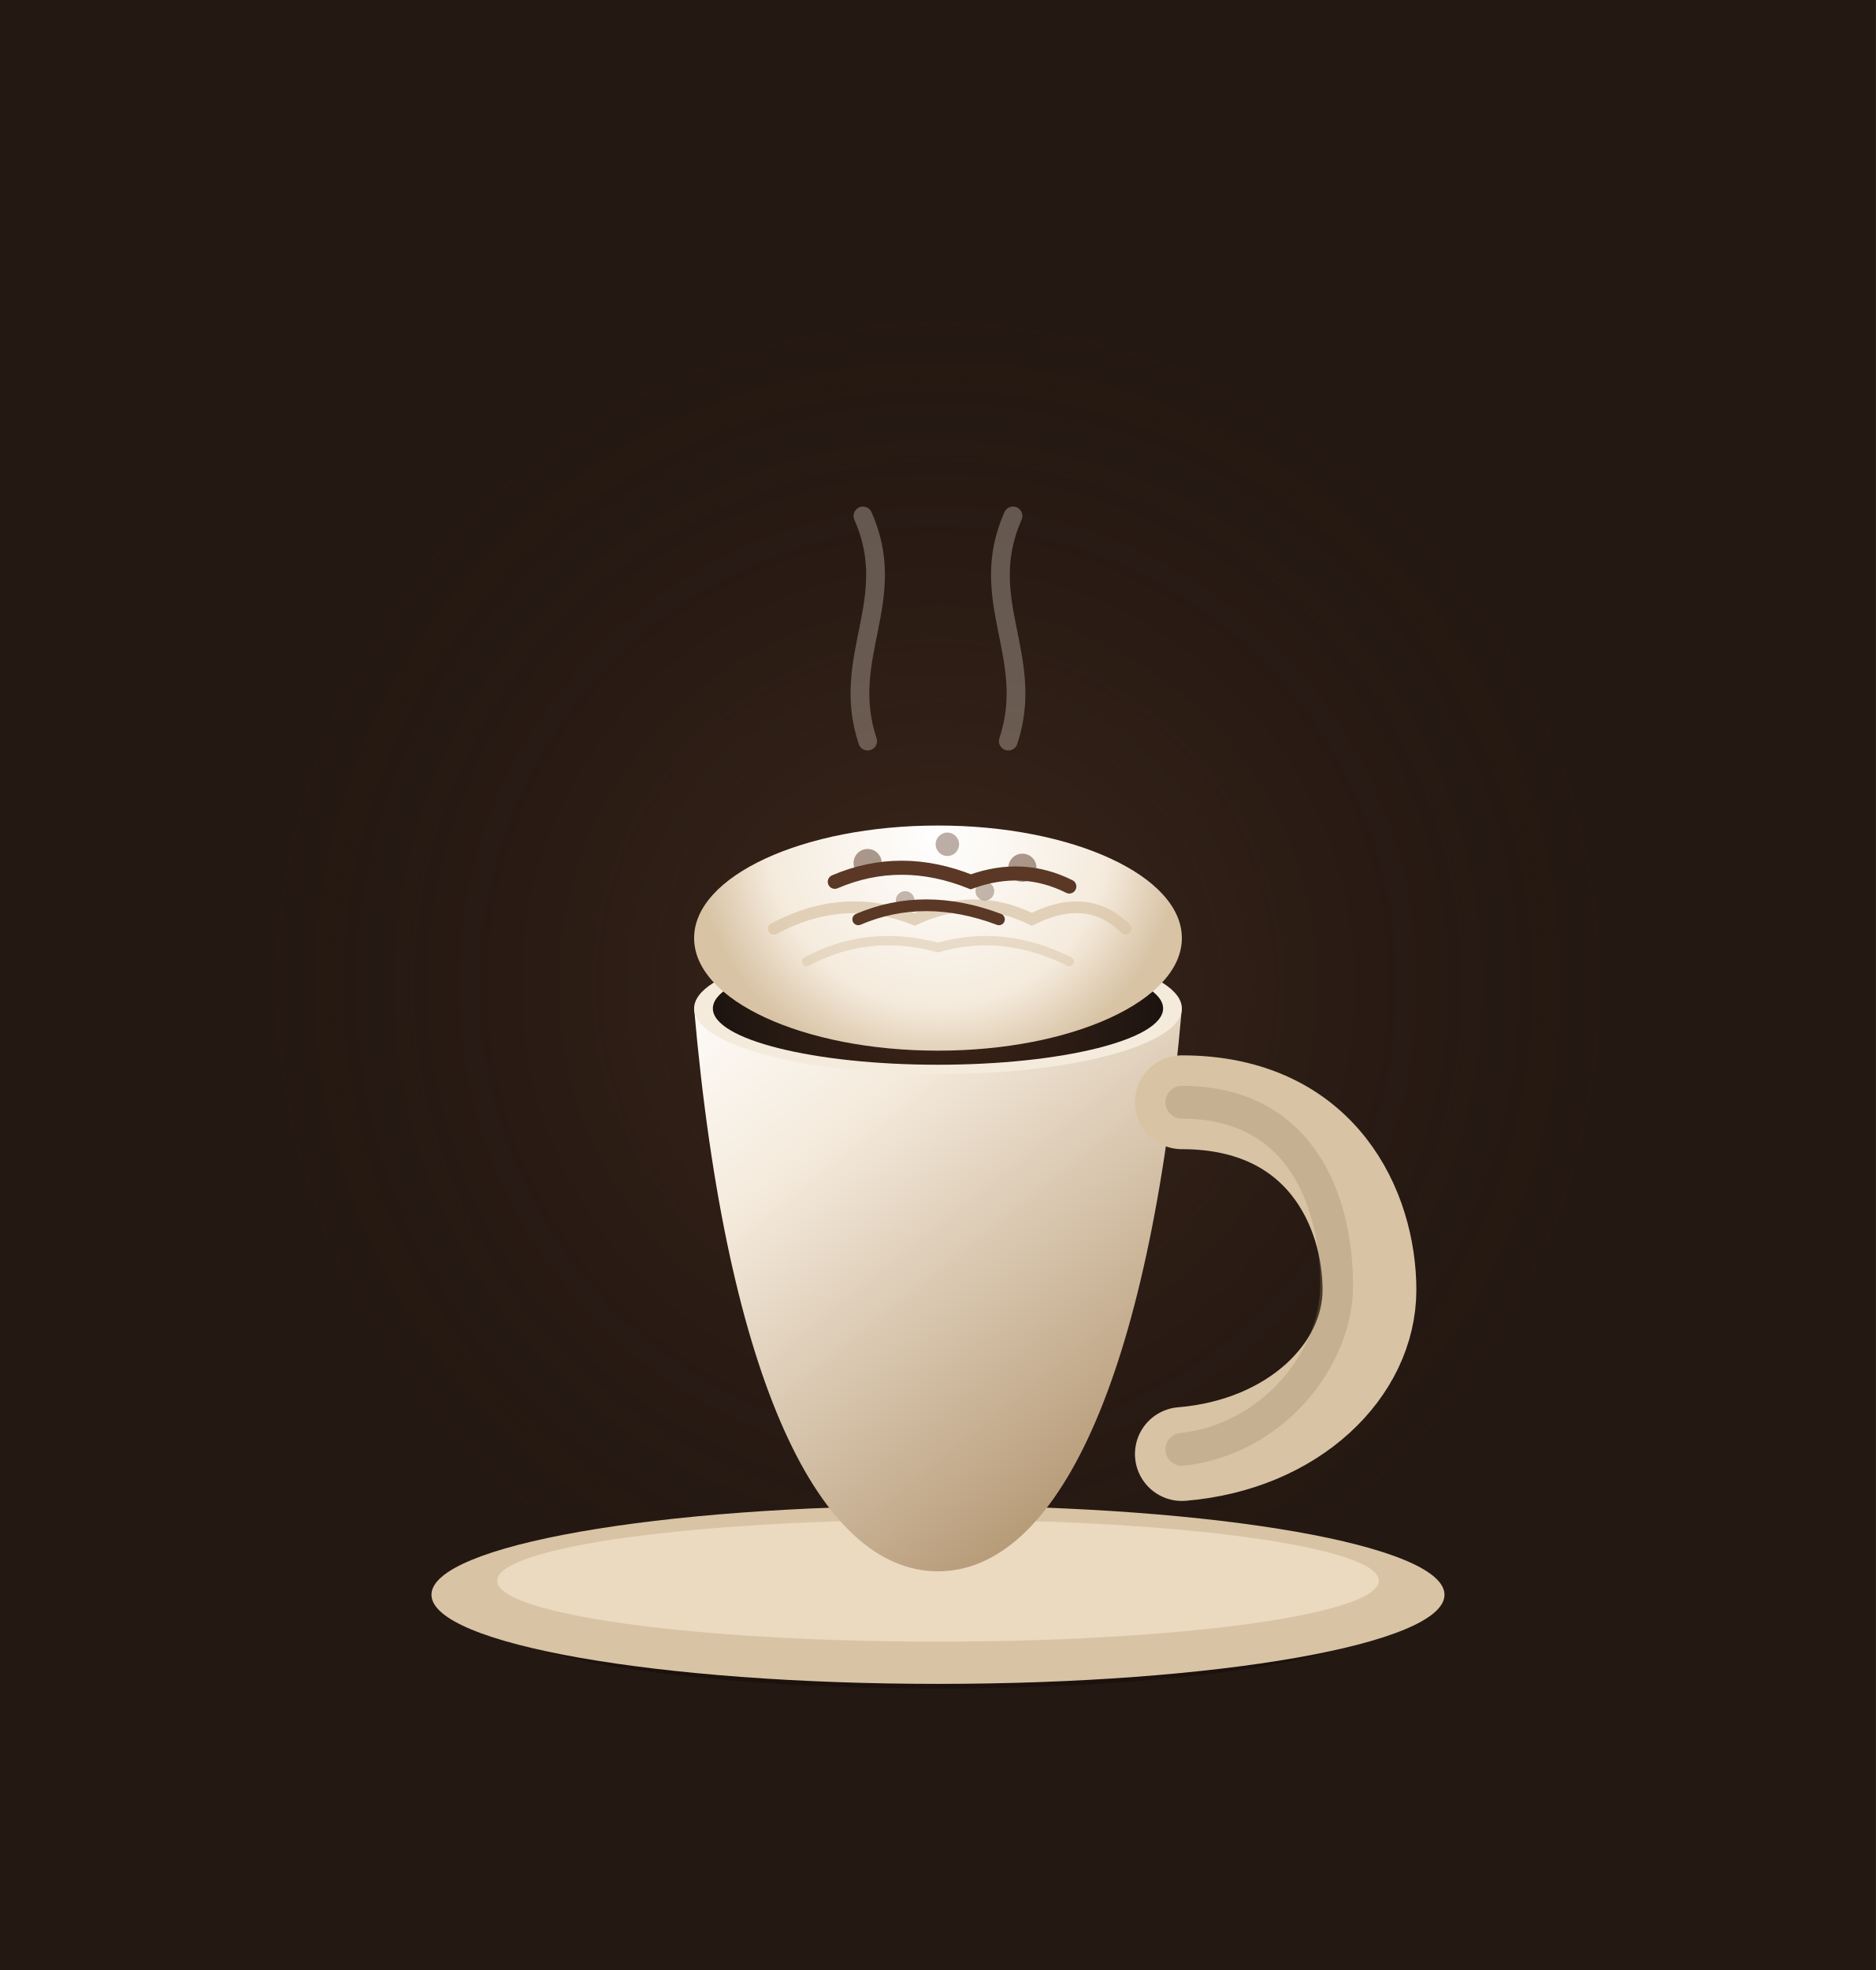
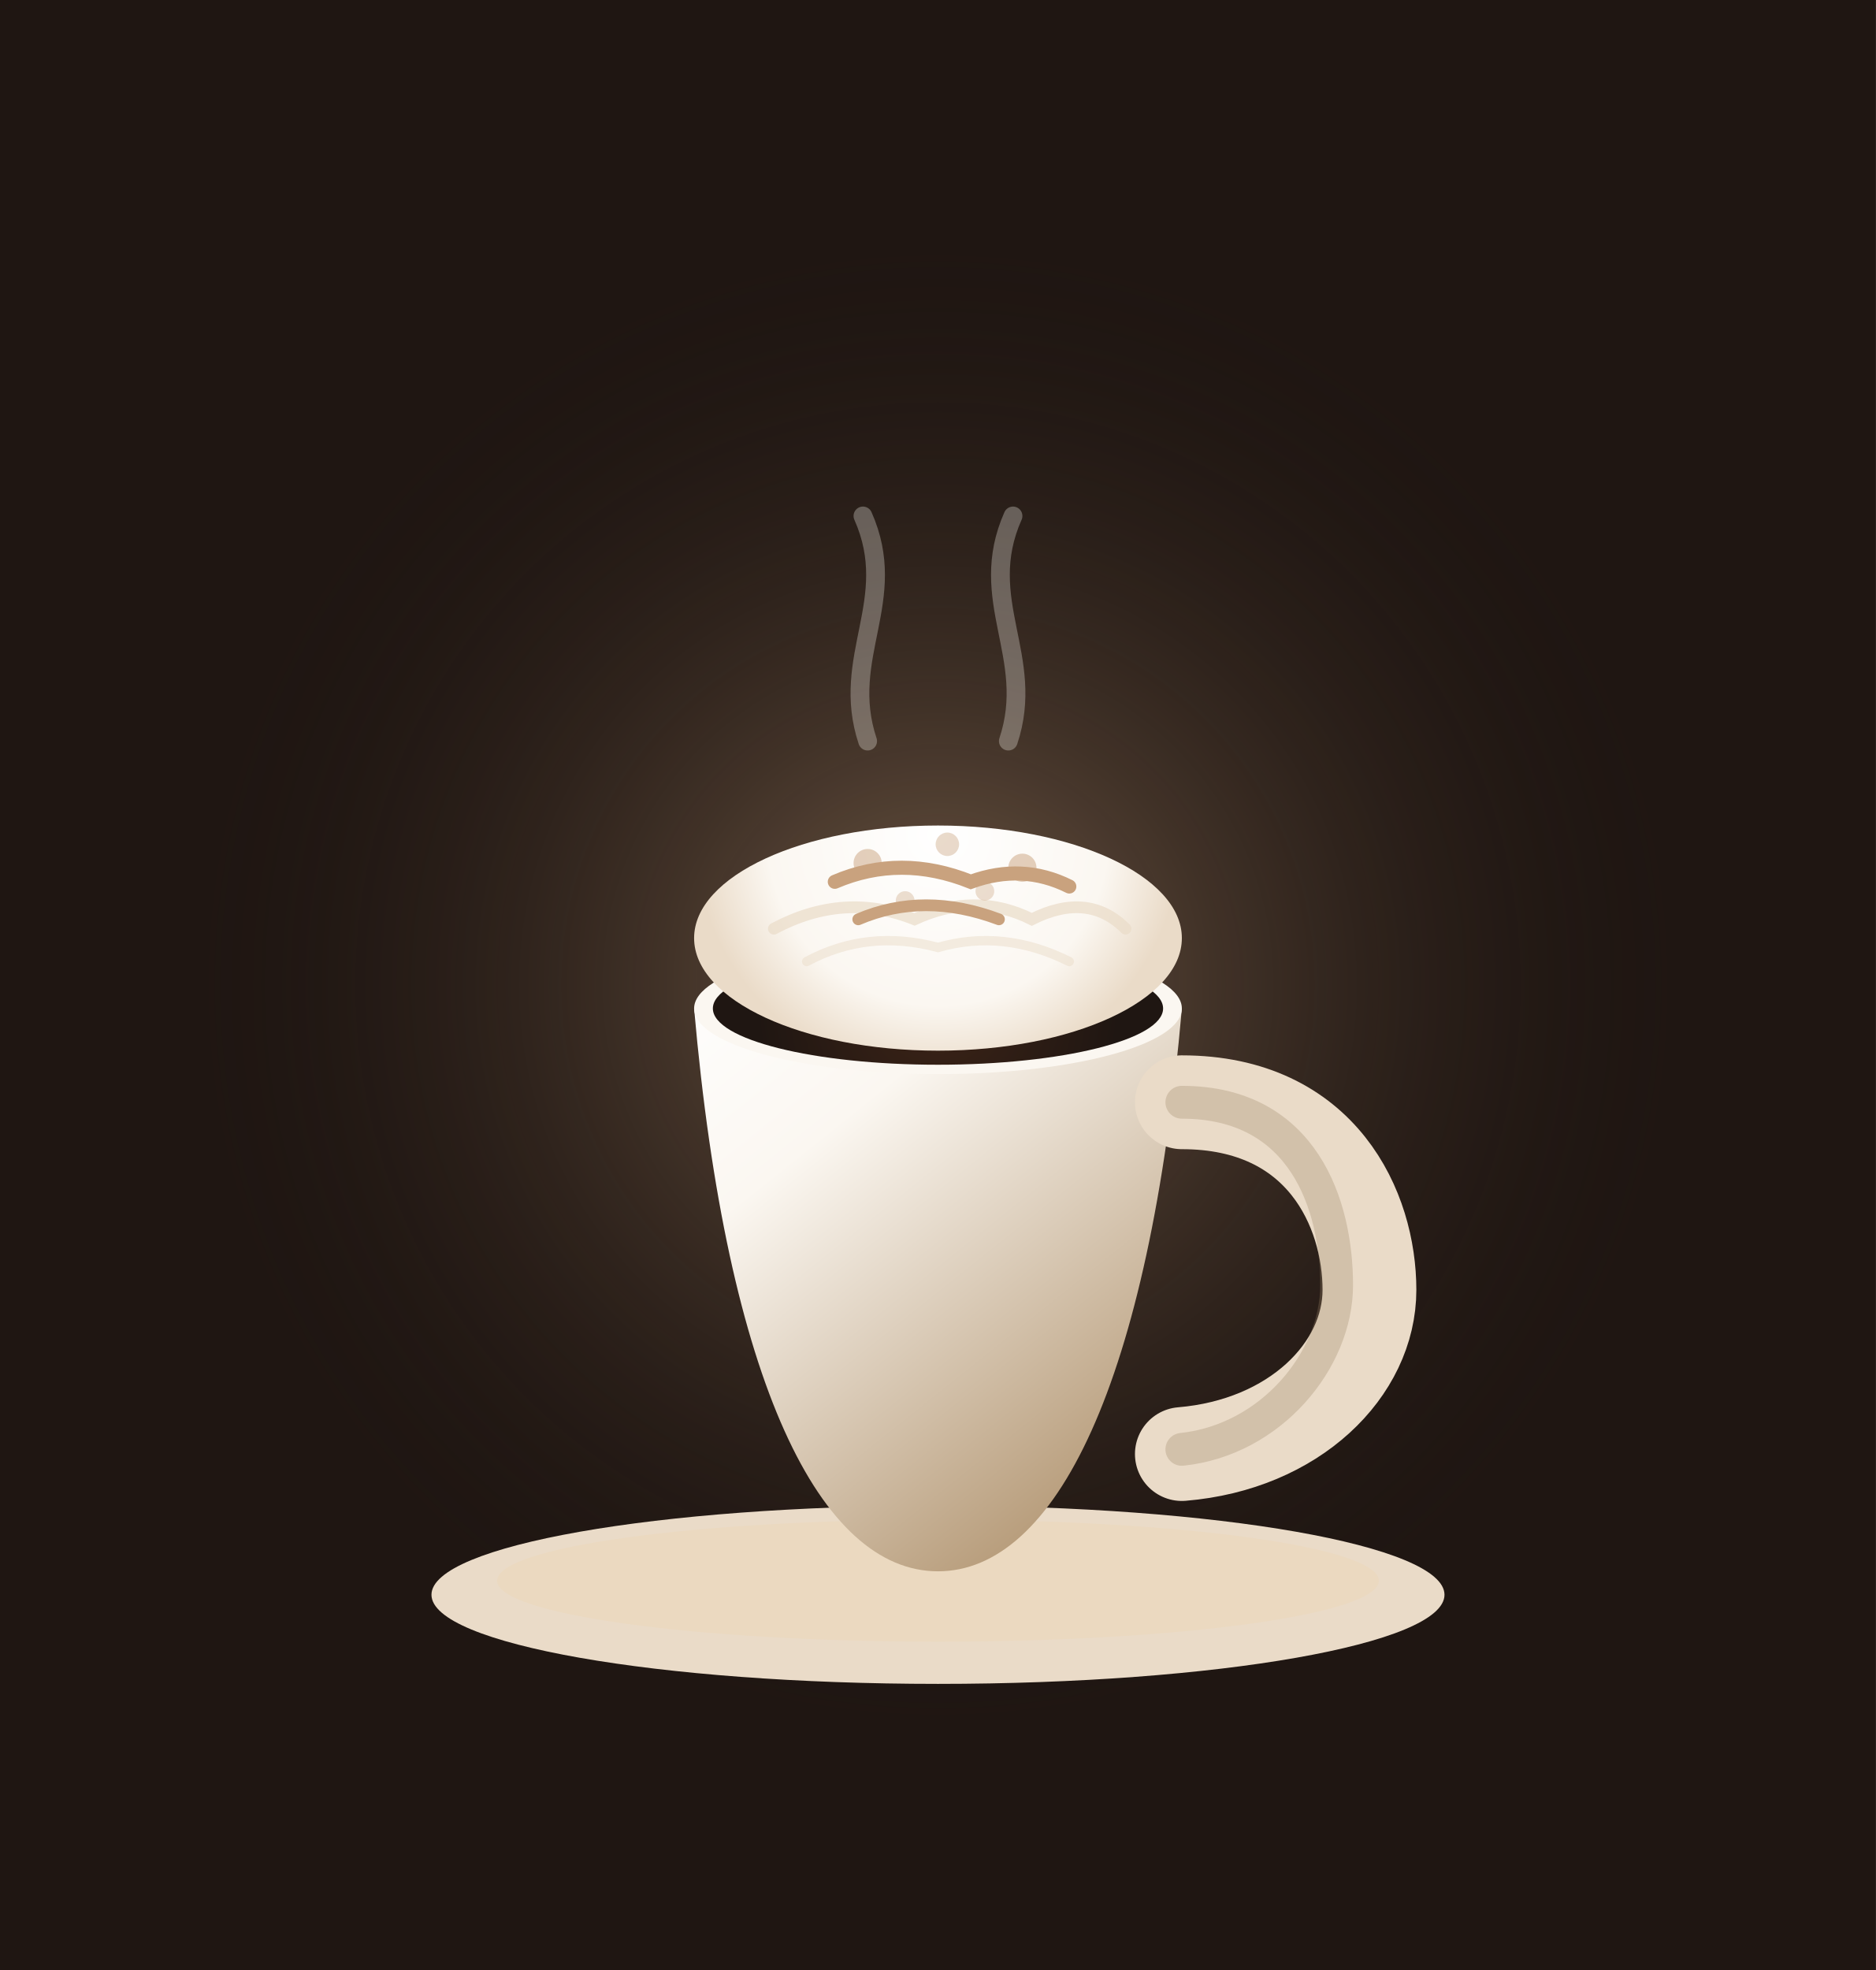
<svg xmlns="http://www.w3.org/2000/svg" viewBox="0 0 400 420" fill="none">
  <defs>
    <radialGradient id="glow4" cx="200" cy="210" r="160" gradientUnits="userSpaceOnUse">
-       <stop offset="0%" stop-color="#5A3825" stop-opacity="0.5" />
-       <stop offset="100%" stop-color="#241812" stop-opacity="0" />
+       <stop offset="0%" stop-color="#C9A27E" stop-opacity="0.5" />
+       <stop offset="100%" stop-color="#1F1612" stop-opacity="0" />
    </radialGradient>
    <linearGradient id="mochaCup" x1="148" y1="200" x2="252" y2="330" gradientUnits="userSpaceOnUse">
      <stop offset="0%" stop-color="#FFFFFF" />
-       <stop offset="30%" stop-color="#F5EBDD" />
+       <stop offset="30%" stop-color="#FBF7F1" />
      <stop offset="100%" stop-color="#A88860" />
    </linearGradient>
    <radialGradient id="mochaLiquid" cx="200" cy="215" r="55" gradientUnits="userSpaceOnUse">
      <stop offset="0%" stop-color="#3D2417" />
-       <stop offset="70%" stop-color="#241812" />
-       <stop offset="100%" stop-color="#18100C" />
+       <stop offset="70%" stop-color="#1F1612" />
+       <stop offset="100%" stop-color="#1F1612" />
    </radialGradient>
    <radialGradient id="whipGrad" cx="200" cy="178" r="52" gradientUnits="userSpaceOnUse">
      <stop offset="0%" stop-color="#FFFFFF" />
-       <stop offset="70%" stop-color="#F5EBDD" />
-       <stop offset="100%" stop-color="#D8C3A5" />
+       <stop offset="70%" stop-color="#FBF7F1" />
+       <stop offset="100%" stop-color="#EADBC8" />
    </radialGradient>
  </defs>
-   <rect width="400" height="420" fill="#241812" />
+   <rect width="400" height="420" fill="#1F1612" />
  <circle cx="200" cy="210" r="165" fill="url(#glow4)" />
-   <ellipse cx="200" cy="345" rx="95" ry="15" fill="#18100C" opacity="0.75" />
-   <ellipse cx="200" cy="340" rx="108" ry="19" fill="#D8C3A5" />
+   <ellipse cx="200" cy="345" rx="95" ry="15" fill="#1F1612" opacity="0.75" />
+   <ellipse cx="200" cy="340" rx="108" ry="19" fill="#EADBC8" />
  <ellipse cx="200" cy="337" rx="94" ry="13" fill="#EBD9C0" />
  <path d="M148 215 H252 C245 295 225 335 200 335 C175 335 155 295 148 215 Z" fill="url(#mochaCup)" />
-   <path d="M252 235 C282 235 292 258 292 275 C292 292 276 308 252 310" stroke="#D8C3A5" stroke-width="20" stroke-linecap="round" fill="none" />
+   <path d="M252 235 C282 235 292 258 292 275 C292 292 276 308 252 310" stroke="#EADBC8" stroke-width="20" stroke-linecap="round" fill="none" />
  <path d="M252 235 C278 235 285 257 285 274 C285 290 271 307 252 309" stroke="#9C8366" stroke-opacity="0.3" stroke-width="7" stroke-linecap="round" fill="none" />
-   <ellipse cx="200" cy="215" rx="52" ry="14" fill="#F5EBDD" />
+   <ellipse cx="200" cy="215" rx="52" ry="14" fill="#FBF7F1" />
  <ellipse cx="200" cy="215" rx="48" ry="12" fill="url(#mochaLiquid)" />
  <ellipse cx="200" cy="200" rx="52" ry="24" fill="url(#whipGrad)" />
-   <path d="M165 198 Q180 190 195 196 Q208 190 220 196 Q232 190 240 198" stroke="#D8C3A5" stroke-width="2.5" stroke-linecap="round" fill="none" opacity="0.7" />
-   <path d="M172 205 Q185 198 200 202 Q214 198 228 205" stroke="#D8C3A5" stroke-width="2" stroke-linecap="round" fill="none" opacity="0.5" />
-   <path d="M178 188 Q192 182 207 188 Q218 184 228 189" stroke="#5A3825" stroke-width="3" stroke-linecap="round" fill="none" />
-   <path d="M183 196 Q197 190 213 196" stroke="#5A3825" stroke-width="2.5" stroke-linecap="round" fill="none" />
-   <circle cx="185" cy="184" r="3" fill="#5A3825" opacity="0.5" />
-   <circle cx="202" cy="180" r="2.5" fill="#5A3825" opacity="0.4" />
-   <circle cx="218" cy="185" r="3" fill="#5A3825" opacity="0.5" />
-   <circle cx="193" cy="192" r="2" fill="#5A3825" opacity="0.35" />
-   <circle cx="210" cy="190" r="2" fill="#5A3825" opacity="0.35" />
-   <path d="M185 158 C179 140 192 128 184 110" stroke="#F5EBDD" stroke-opacity="0.3" stroke-width="4" stroke-linecap="round" fill="none" />
-   <path d="M215 158 C221 140 208 128 216 110" stroke="#F5EBDD" stroke-opacity="0.3" stroke-width="4" stroke-linecap="round" fill="none" />
+   <path d="M165 198 Q180 190 195 196 Q208 190 220 196 Q232 190 240 198" stroke="#EADBC8" stroke-width="2.5" stroke-linecap="round" fill="none" opacity="0.7" />
+   <path d="M172 205 Q185 198 200 202 Q214 198 228 205" stroke="#EADBC8" stroke-width="2" stroke-linecap="round" fill="none" opacity="0.5" />
+   <path d="M178 188 Q192 182 207 188 Q218 184 228 189" stroke="#C9A27E" stroke-width="3" stroke-linecap="round" fill="none" />
+   <path d="M183 196 Q197 190 213 196" stroke="#C9A27E" stroke-width="2.5" stroke-linecap="round" fill="none" />
+   <circle cx="185" cy="184" r="3" fill="#C9A27E" opacity="0.5" />
+   <circle cx="202" cy="180" r="2.5" fill="#C9A27E" opacity="0.4" />
+   <circle cx="218" cy="185" r="3" fill="#C9A27E" opacity="0.5" />
+   <circle cx="193" cy="192" r="2" fill="#C9A27E" opacity="0.35" />
+   <circle cx="210" cy="190" r="2" fill="#C9A27E" opacity="0.35" />
+   <path d="M185 158 C179 140 192 128 184 110" stroke="#FBF7F1" stroke-opacity="0.3" stroke-width="4" stroke-linecap="round" fill="none" />
+   <path d="M215 158 C221 140 208 128 216 110" stroke="#FBF7F1" stroke-opacity="0.3" stroke-width="4" stroke-linecap="round" fill="none" />
</svg>
